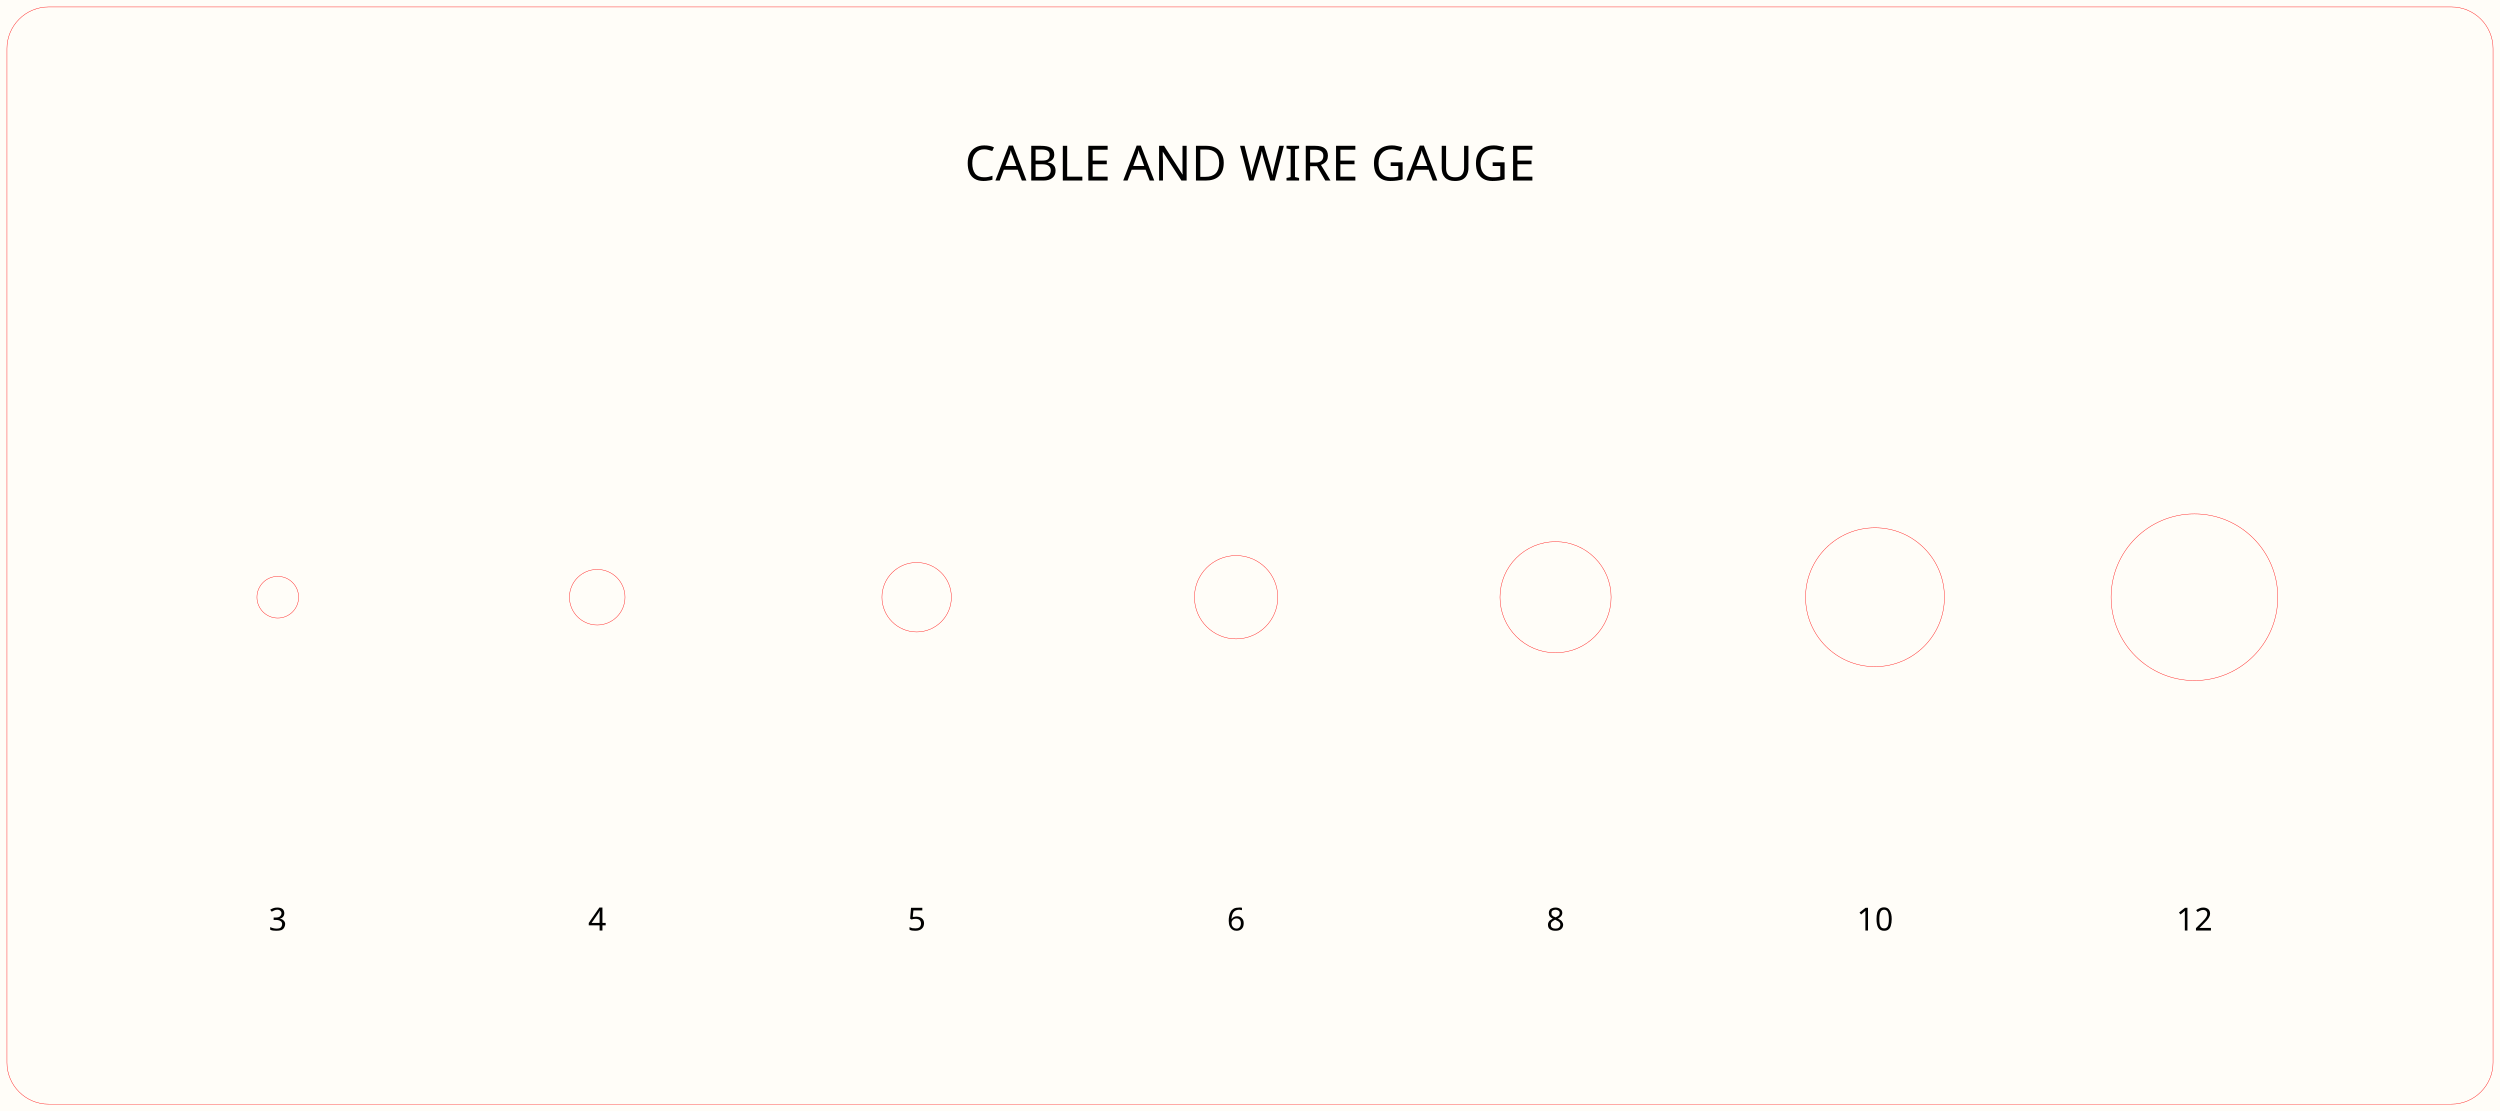
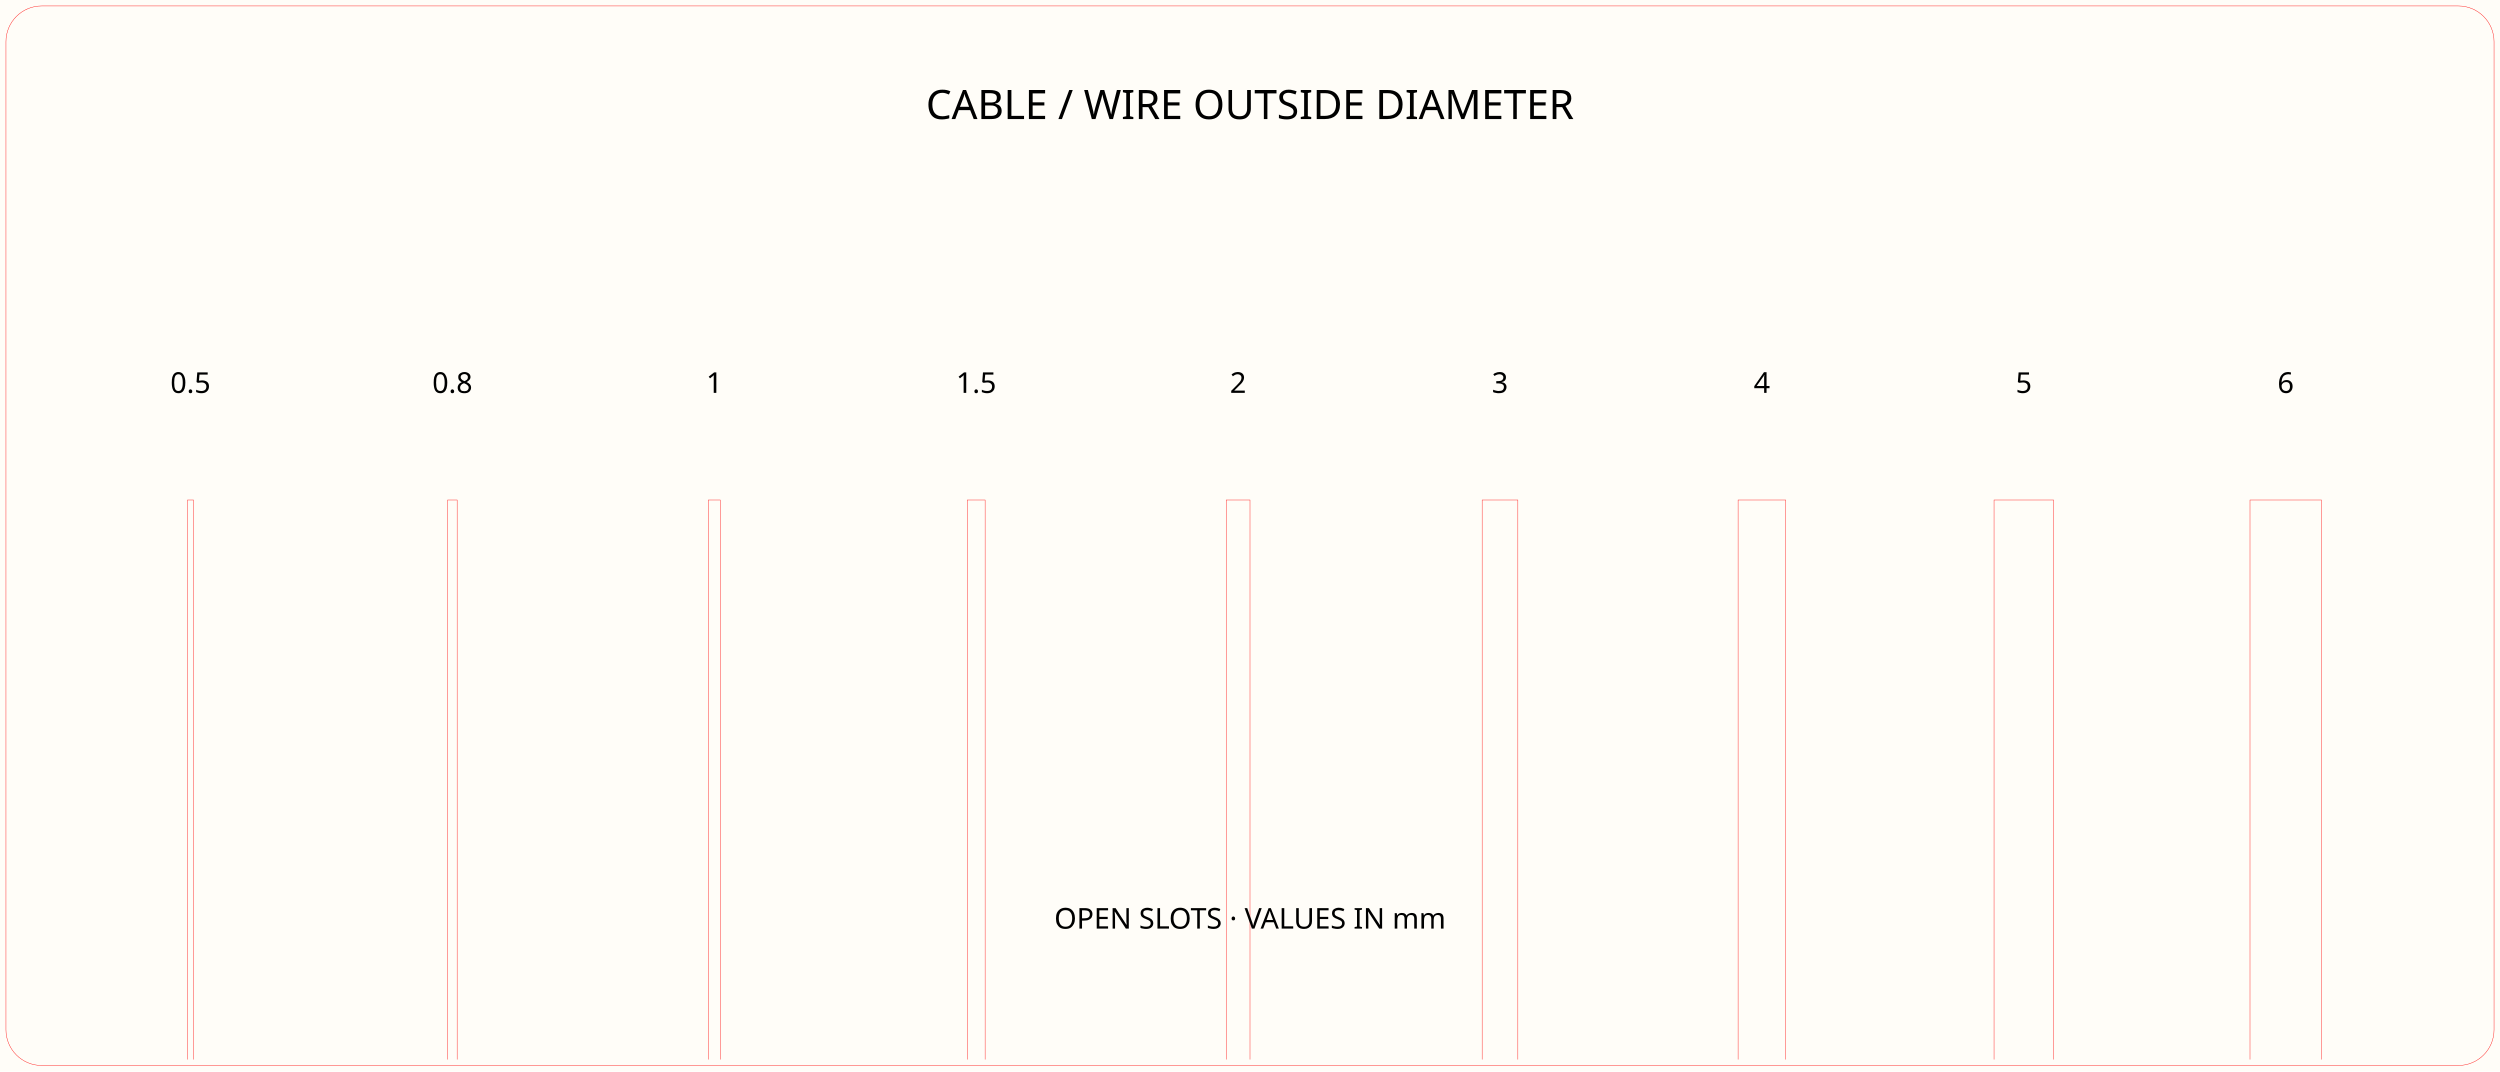
- <svg xmlns="http://www.w3.org/2000/svg" width="640" height="284.444" viewBox="0 0 180 80">
-   <rect x="0" y="0" width="180" height="80" fill="#fffdf8" />
+ <svg xmlns="http://www.w3.org/2000/svg" width="640" height="274.286" viewBox="0 0 210 90">
+   <rect x="0" y="0" width="210" height="90" fill="#fffdf8" />
  <g id="cut" aria-label="CUT">
-     <rect x="0.5" y="0.5" width="179" height="79" rx="3" ry="3" fill="none" stroke="#ff0000" stroke-width="0.1" vector-effect="non-scaling-stroke" data-operation="CUT" data-closed="true" />
-     <circle cx="20" cy="43" r="1.5" fill="none" stroke="#ff0000" stroke-width="0.1" vector-effect="non-scaling-stroke" data-operation="CUT" data-closed="true" />
-     <circle cx="43" cy="43" r="2" fill="none" stroke="#ff0000" stroke-width="0.1" vector-effect="non-scaling-stroke" data-operation="CUT" data-closed="true" />
-     <circle cx="66" cy="43" r="2.5" fill="none" stroke="#ff0000" stroke-width="0.1" vector-effect="non-scaling-stroke" data-operation="CUT" data-closed="true" />
-     <circle cx="89" cy="43" r="3" fill="none" stroke="#ff0000" stroke-width="0.1" vector-effect="non-scaling-stroke" data-operation="CUT" data-closed="true" />
-     <circle cx="112" cy="43" r="4" fill="none" stroke="#ff0000" stroke-width="0.1" vector-effect="non-scaling-stroke" data-operation="CUT" data-closed="true" />
-     <circle cx="135" cy="43" r="5" fill="none" stroke="#ff0000" stroke-width="0.1" vector-effect="non-scaling-stroke" data-operation="CUT" data-closed="true" />
-     <circle cx="158" cy="43" r="6" fill="none" stroke="#ff0000" stroke-width="0.1" vector-effect="non-scaling-stroke" data-operation="CUT" data-closed="true" />
+     <rect x="0.5" y="0.5" width="209" height="89" rx="3" ry="3" fill="none" stroke="#ff0000" stroke-width="0.1" vector-effect="non-scaling-stroke" data-operation="CUT" data-closed="true" />
+     <path d="M 15.75 89 V 42 H 16.25 V 89" fill="none" stroke="#ff0000" stroke-width="0.1" vector-effect="non-scaling-stroke" data-operation="CUT" data-closed="false" />
+     <path d="M 37.6 89 V 42 H 38.4 V 89" fill="none" stroke="#ff0000" stroke-width="0.1" vector-effect="non-scaling-stroke" data-operation="CUT" data-closed="false" />
+     <path d="M 59.5 89 V 42 H 60.5 V 89" fill="none" stroke="#ff0000" stroke-width="0.1" vector-effect="non-scaling-stroke" data-operation="CUT" data-closed="false" />
+     <path d="M 81.25 89 V 42 H 82.75 V 89" fill="none" stroke="#ff0000" stroke-width="0.1" vector-effect="non-scaling-stroke" data-operation="CUT" data-closed="false" />
+     <path d="M 103 89 V 42 H 105 V 89" fill="none" stroke="#ff0000" stroke-width="0.1" vector-effect="non-scaling-stroke" data-operation="CUT" data-closed="false" />
+     <path d="M 124.5 89 V 42 H 127.5 V 89" fill="none" stroke="#ff0000" stroke-width="0.1" vector-effect="non-scaling-stroke" data-operation="CUT" data-closed="false" />
+     <path d="M 146 89 V 42 H 150 V 89" fill="none" stroke="#ff0000" stroke-width="0.1" vector-effect="non-scaling-stroke" data-operation="CUT" data-closed="false" />
+     <path d="M 167.5 89 V 42 H 172.5 V 89" fill="none" stroke="#ff0000" stroke-width="0.1" vector-effect="non-scaling-stroke" data-operation="CUT" data-closed="false" />
+     <path d="M 189 89 V 42 H 195 V 89" fill="none" stroke="#ff0000" stroke-width="0.1" vector-effect="non-scaling-stroke" data-operation="CUT" data-closed="false" />
  </g>
  <g id="engrave" aria-label="ENGRAVE">
-     <text x="90" y="13" font-family="sans-serif" font-size="3.5" text-anchor="middle" fill="#000000" stroke="none" data-operation="ENGRAVE">CABLE AND WIRE GAUGE</text>
-     <text x="20" y="67" font-family="sans-serif" font-size="2.3" text-anchor="middle" fill="#000000" stroke="none" data-operation="ENGRAVE">3</text>
-     <text x="43" y="67" font-family="sans-serif" font-size="2.3" text-anchor="middle" fill="#000000" stroke="none" data-operation="ENGRAVE">4</text>
-     <text x="66" y="67" font-family="sans-serif" font-size="2.3" text-anchor="middle" fill="#000000" stroke="none" data-operation="ENGRAVE">5</text>
-     <text x="89" y="67" font-family="sans-serif" font-size="2.3" text-anchor="middle" fill="#000000" stroke="none" data-operation="ENGRAVE">6</text>
-     <text x="112" y="67" font-family="sans-serif" font-size="2.3" text-anchor="middle" fill="#000000" stroke="none" data-operation="ENGRAVE">8</text>
-     <text x="135" y="67" font-family="sans-serif" font-size="2.3" text-anchor="middle" fill="#000000" stroke="none" data-operation="ENGRAVE">10</text>
-     <text x="158" y="67" font-family="sans-serif" font-size="2.3" text-anchor="middle" fill="#000000" stroke="none" data-operation="ENGRAVE">12</text>
+     <text x="105" y="10" font-family="sans-serif" font-size="3.4" text-anchor="middle" fill="#000000" stroke="none" data-operation="ENGRAVE">CABLE / WIRE OUTSIDE DIAMETER</text>
+     <text x="16" y="33" font-family="sans-serif" font-size="2.4" text-anchor="middle" fill="#000000" stroke="none" data-operation="ENGRAVE">0.5</text>
+     <text x="38" y="33" font-family="sans-serif" font-size="2.4" text-anchor="middle" fill="#000000" stroke="none" data-operation="ENGRAVE">0.8</text>
+     <text x="60" y="33" font-family="sans-serif" font-size="2.4" text-anchor="middle" fill="#000000" stroke="none" data-operation="ENGRAVE">1</text>
+     <text x="82" y="33" font-family="sans-serif" font-size="2.4" text-anchor="middle" fill="#000000" stroke="none" data-operation="ENGRAVE">1.5</text>
+     <text x="104" y="33" font-family="sans-serif" font-size="2.4" text-anchor="middle" fill="#000000" stroke="none" data-operation="ENGRAVE">2</text>
+     <text x="126" y="33" font-family="sans-serif" font-size="2.4" text-anchor="middle" fill="#000000" stroke="none" data-operation="ENGRAVE">3</text>
+     <text x="148" y="33" font-family="sans-serif" font-size="2.4" text-anchor="middle" fill="#000000" stroke="none" data-operation="ENGRAVE">4</text>
+     <text x="170" y="33" font-family="sans-serif" font-size="2.4" text-anchor="middle" fill="#000000" stroke="none" data-operation="ENGRAVE">5</text>
+     <text x="192" y="33" font-family="sans-serif" font-size="2.4" text-anchor="middle" fill="#000000" stroke="none" data-operation="ENGRAVE">6</text>
+     <text x="105" y="78" font-family="sans-serif" font-size="2.4" text-anchor="middle" fill="#000000" stroke="none" data-operation="ENGRAVE">OPEN SLOTS · VALUES IN mm</text>
  </g>
</svg>
